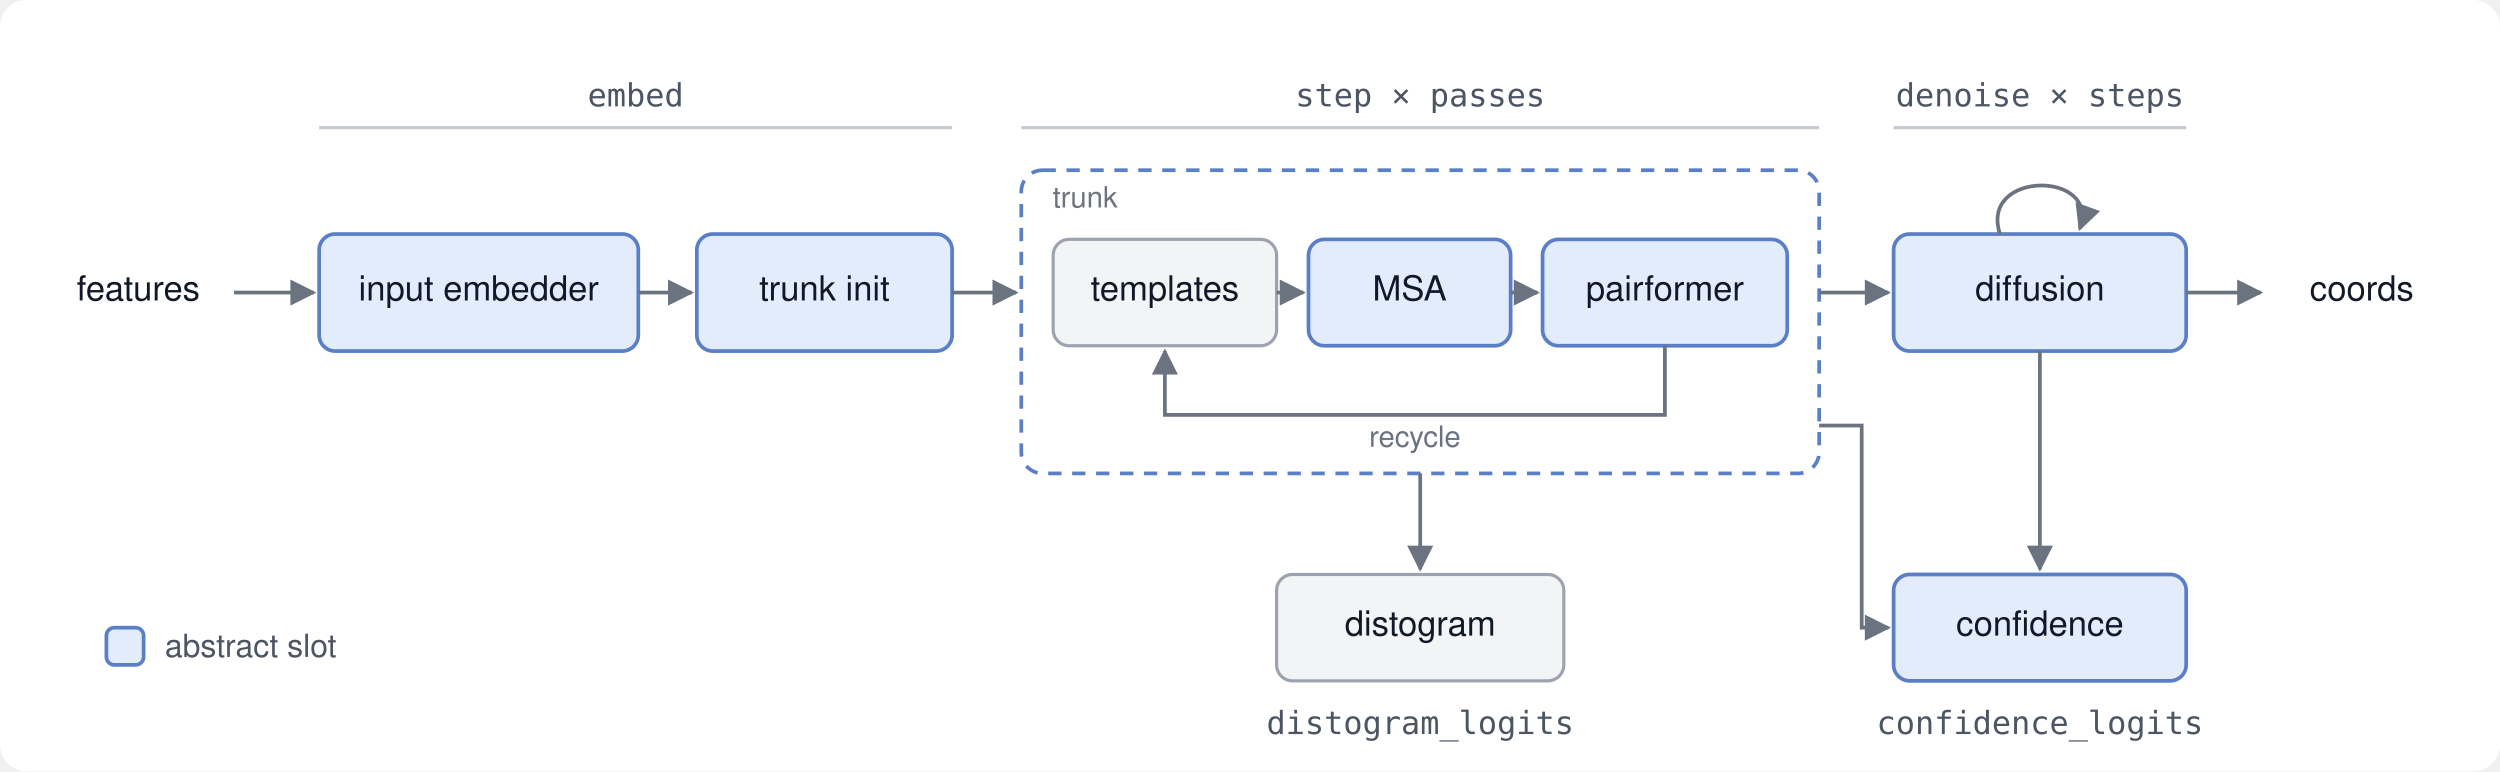
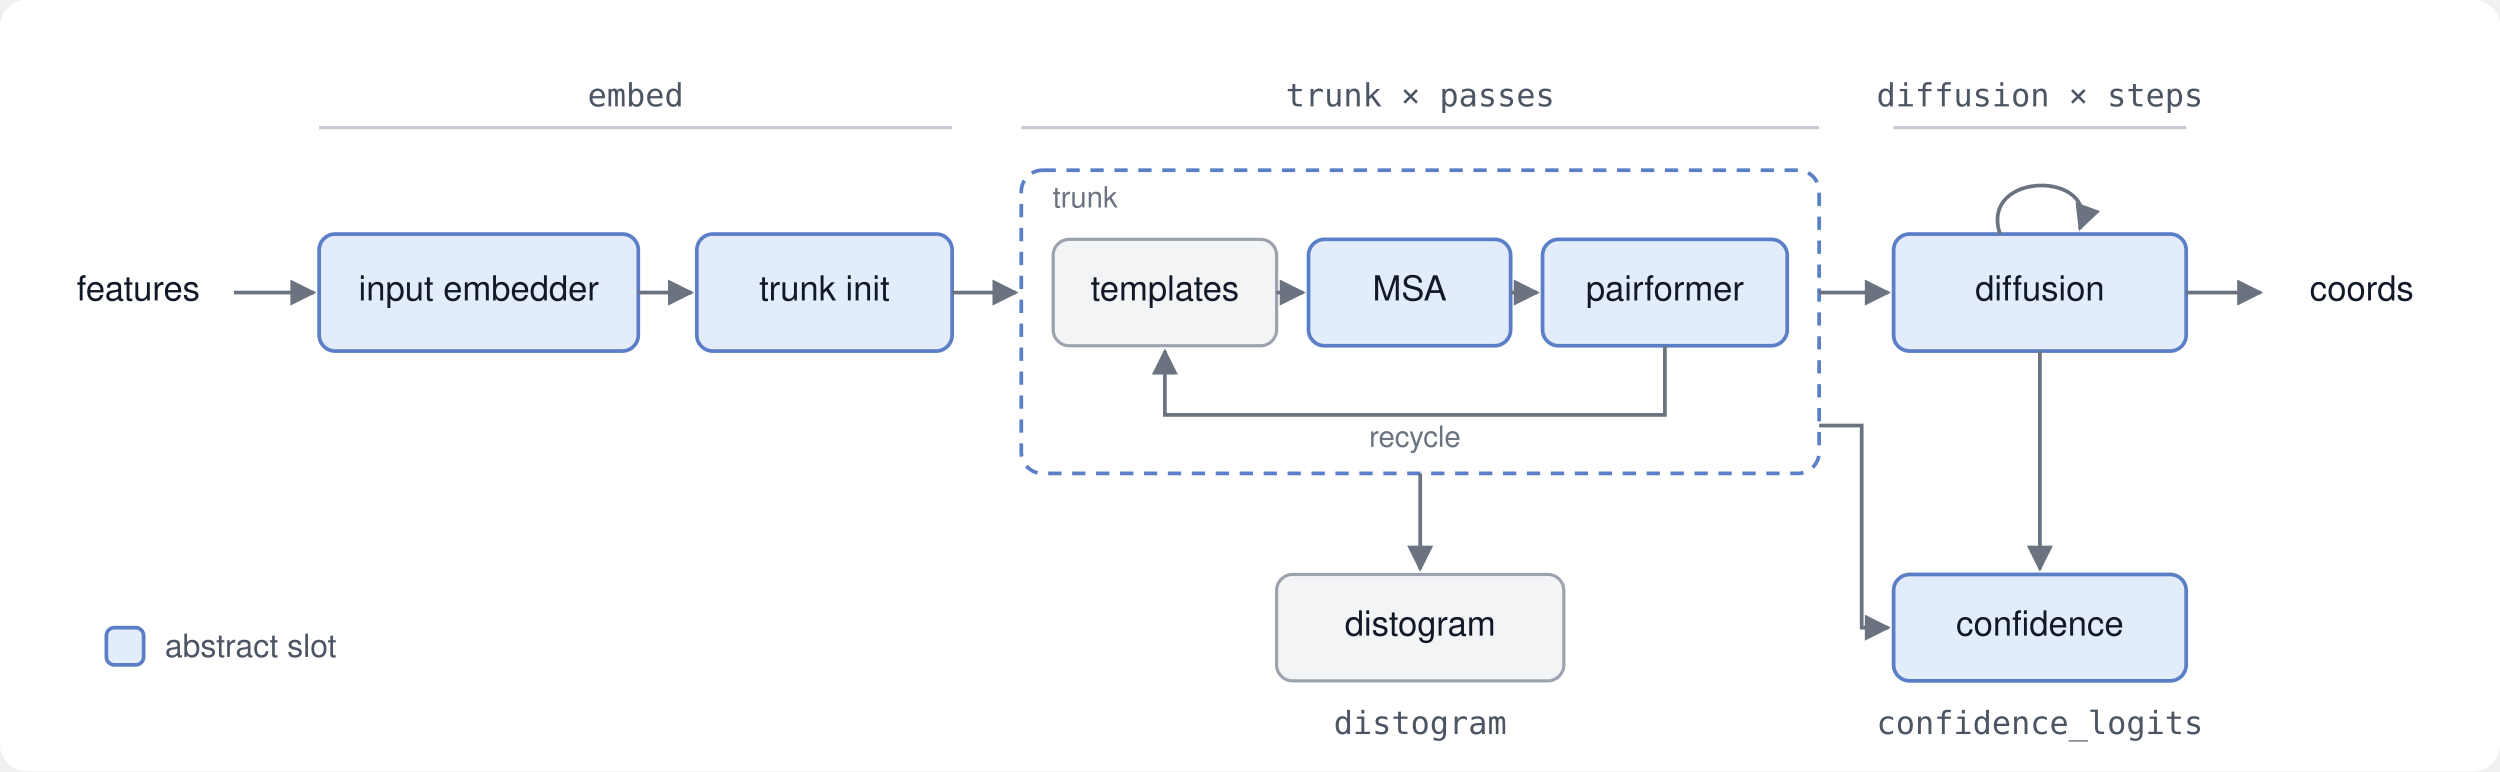
<svg xmlns="http://www.w3.org/2000/svg" viewBox="0 0 940 290" width="940" height="290" font-family="Helvetica, Arial, sans-serif" font-size="13">
  <defs>
    <marker id="arrow" viewBox="0 0 10 10" refX="9" refY="5" markerWidth="7" markerHeight="7" orient="auto-start-reverse">
      <path d="M0,0 L10,5 L0,10 z" fill="#6b7280" />
    </marker>
    <style>
      .box { fill: #f3f4f6; stroke: #9ca3af; stroke-width: 1.2; }
      .slot { fill: #e3ecfb; stroke: #5b7fc7; stroke-width: 1.4; }
      .group { fill: none; stroke: #5b7fc7; stroke-width: 1.4; stroke-dasharray: 5 4; }
      .edge { fill: none; stroke: #6b7280; stroke-width: 1.4; marker-end: url(#arrow); }
      .label { fill: #111827; text-anchor: middle; dominant-baseline: central; }
      .method { fill: #4b5563; font-family: Menlo, Consolas, monospace; font-size: 12px; text-anchor: middle; }
      .note { fill: #6b7280; font-size: 11px; text-anchor: middle; }
    </style>
  </defs>
  <rect width="940" height="290" rx="10" fill="#ffffff" />
  <text class="method" x="239" y="40">embed</text>
  <path d="M120,48 H358" stroke="#c4c9d2" stroke-width="1.2" />
-   <text class="method" x="534" y="40">step × passes</text>
+   <text class="method" x="534" y="40">trunk × passes</text>
  <path d="M384,48 H684" stroke="#c4c9d2" stroke-width="1.2" />
-   <text class="method" x="767" y="40">denoise × steps</text>
+   <text class="method" x="767" y="40">diffusion × steps</text>
  <path d="M712,48 H822" stroke="#c4c9d2" stroke-width="1.2" />
  <text class="label" x="52" y="110">features</text>
  <path class="edge" d="M88,110 H118" />
  <rect class="slot" x="120" y="88" width="120" height="44" rx="6" />
  <text class="label" x="180" y="110">input embedder</text>
  <path class="edge" d="M240,110 H260" />
  <rect class="slot" x="262" y="88" width="96" height="44" rx="6" />
  <text class="label" x="310" y="110">trunk init</text>
  <path class="edge" d="M358,110 H382" />
  <rect class="group" x="384" y="64" width="300" height="114" rx="8" />
  <text class="note" x="408" y="78">trunk</text>
  <rect class="box" x="396" y="90" width="84" height="40" rx="6" />
  <text class="label" x="438" y="110">templates</text>
  <path class="edge" d="M480,110 H490" />
  <rect class="slot" x="492" y="90" width="76" height="40" rx="6" />
  <text class="label" x="530" y="110">MSA</text>
  <path class="edge" d="M568,110 H578" />
  <rect class="slot" x="580" y="90" width="92" height="40" rx="6" />
  <text class="label" x="626" y="110">pairformer</text>
  <path class="edge" d="M626,130 V156 H438 V132" />
  <text class="note" x="532" y="168">recycle</text>
  <path class="edge" d="M684,110 H710" />
  <rect class="slot" x="712" y="88" width="110" height="44" rx="6" />
  <text class="label" x="767" y="110">diffusion</text>
  <path class="edge" d="M752,88 C744,64 790,64 782,86" />
  <path class="edge" d="M822,110 H850" />
  <text class="label" x="888" y="110">coords</text>
  <path class="edge" d="M534,178 V214" />
  <rect class="box" x="480" y="216" width="108" height="40" rx="6" />
  <text class="label" x="534" y="236">distogram</text>
-   <text class="method" x="534" y="276">distogram_logits</text>
+   <text class="method" x="534" y="276">distogram</text>
  <path class="edge" d="M767,132 V214" />
  <path class="edge" d="M684,160 H700 V236 H710" />
  <rect class="slot" x="712" y="216" width="110" height="40" rx="6" />
  <text class="label" x="767" y="236">confidence</text>
  <text class="method" x="767" y="276">confidence_logits</text>
  <rect class="slot" x="40" y="236" width="14" height="14" rx="3" />
  <text x="62" y="247" fill="#4b5563" font-size="12">abstract slot</text>
</svg>
